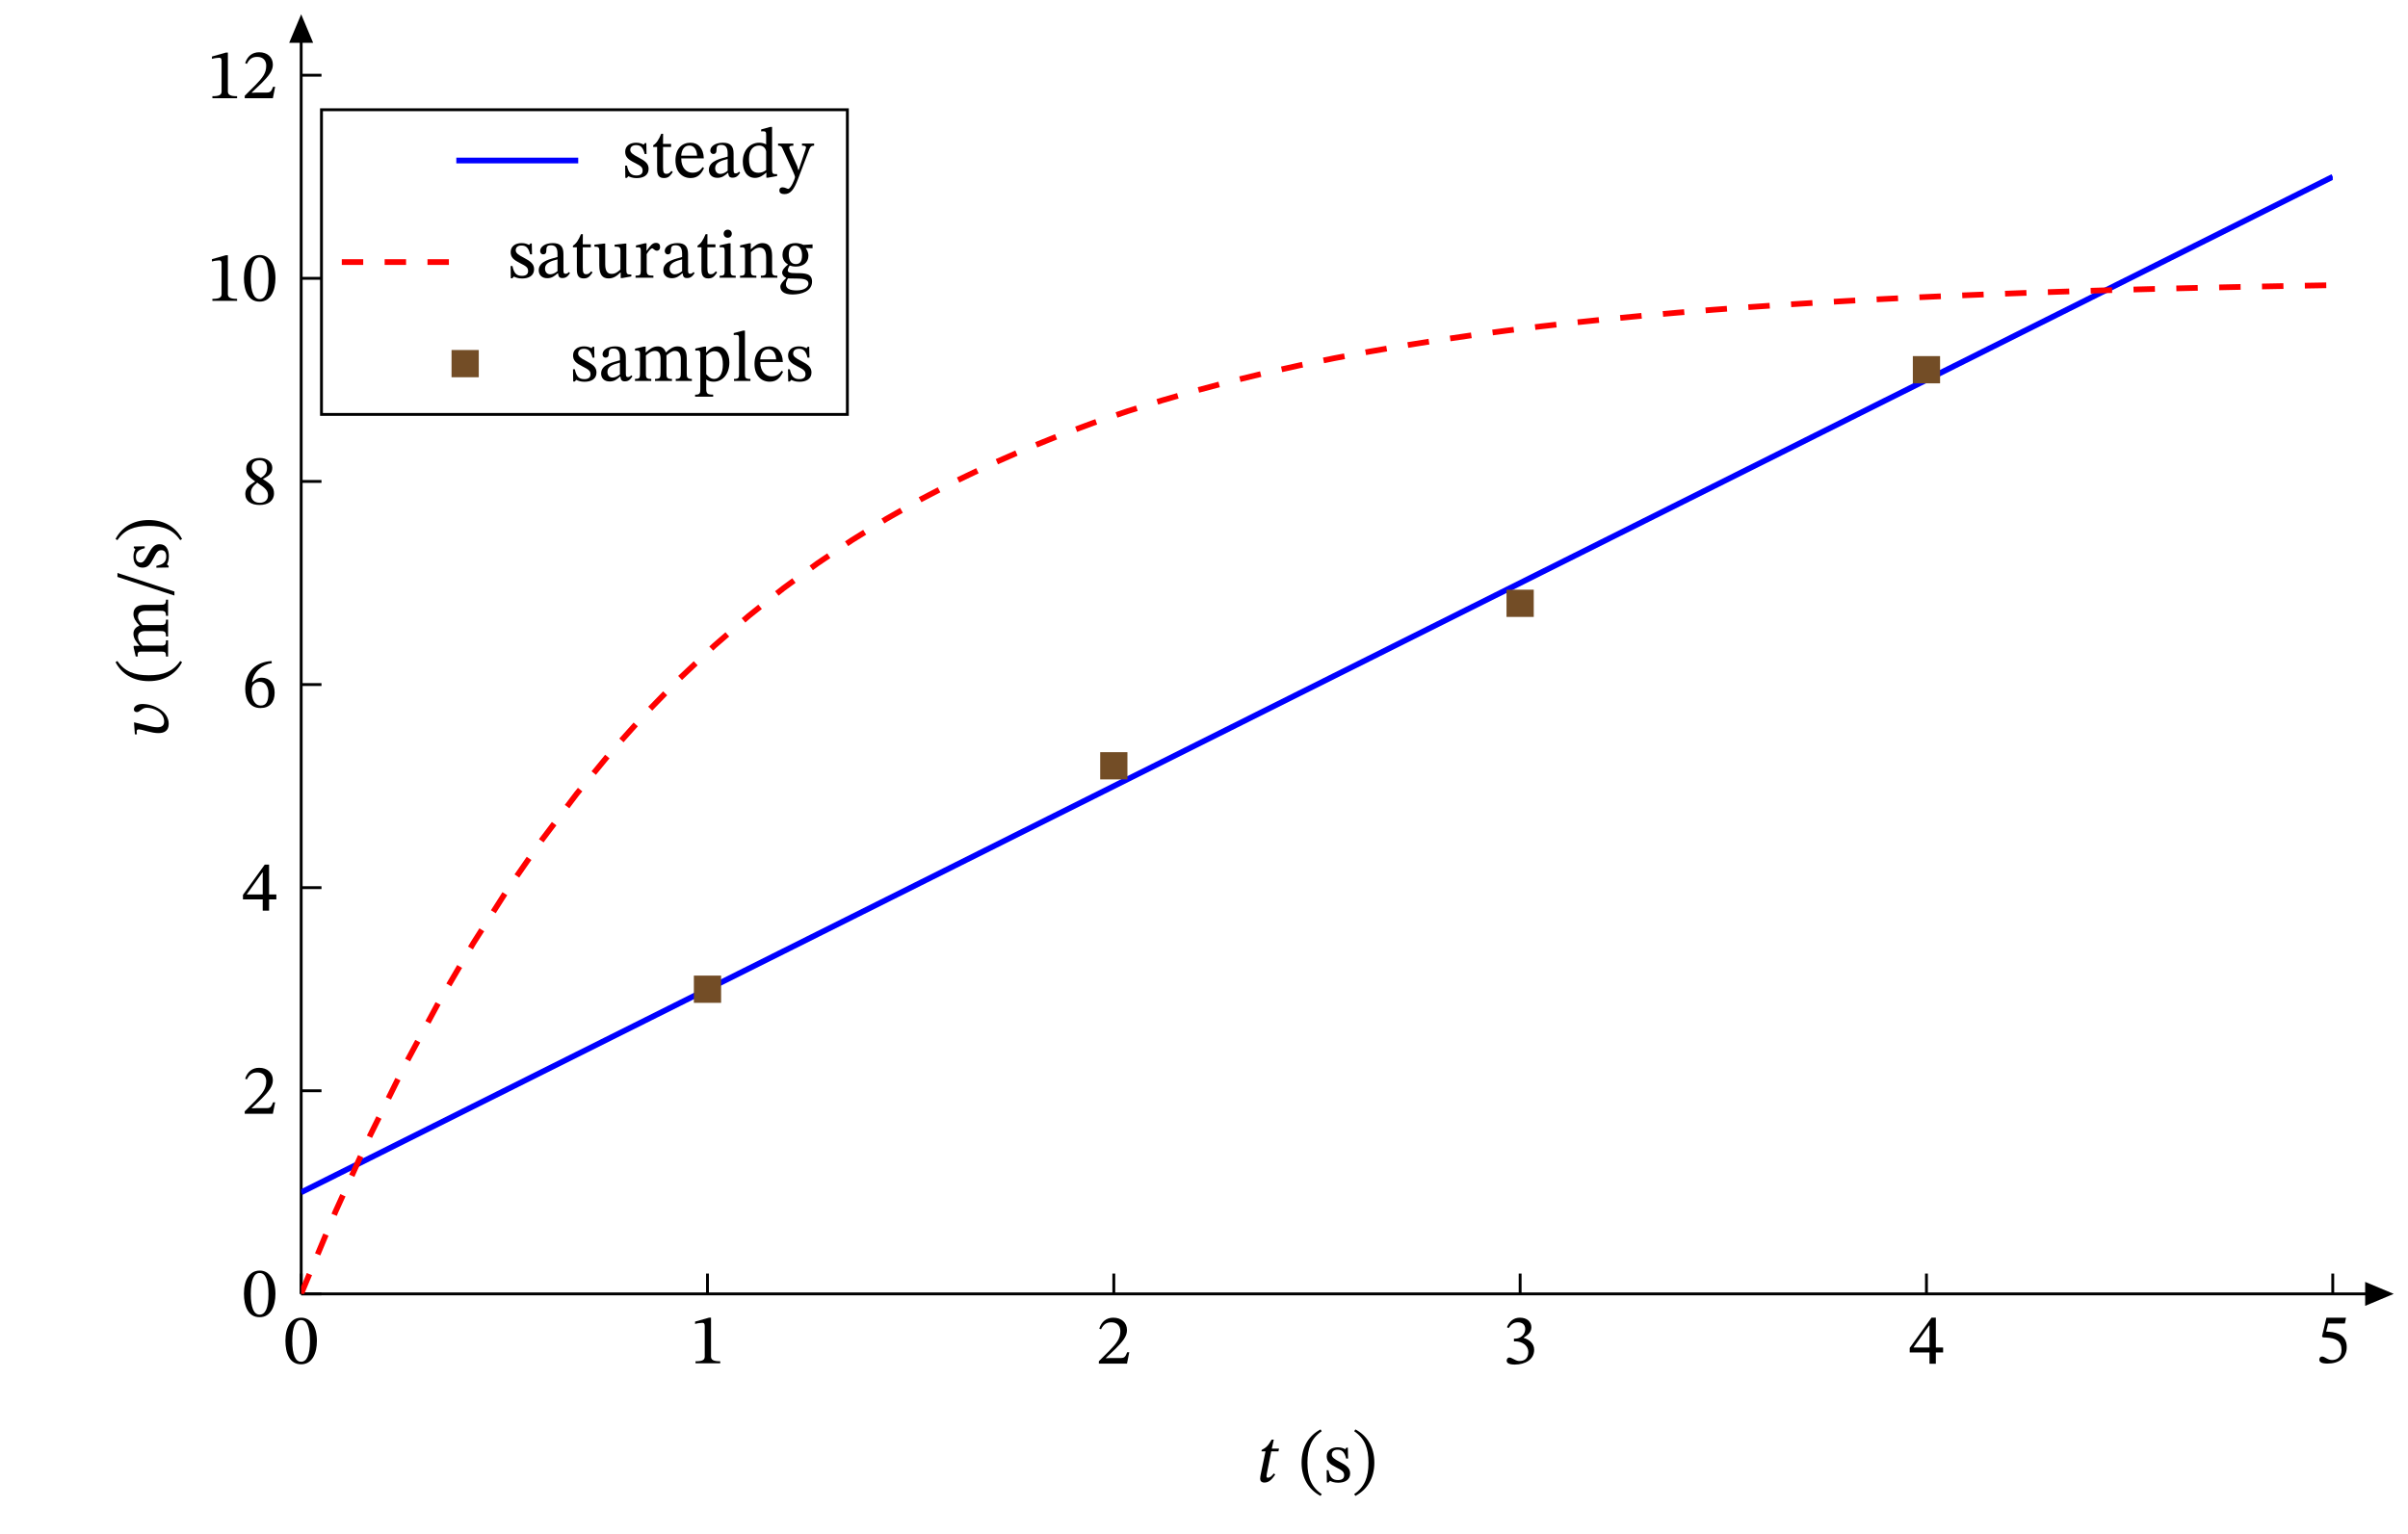
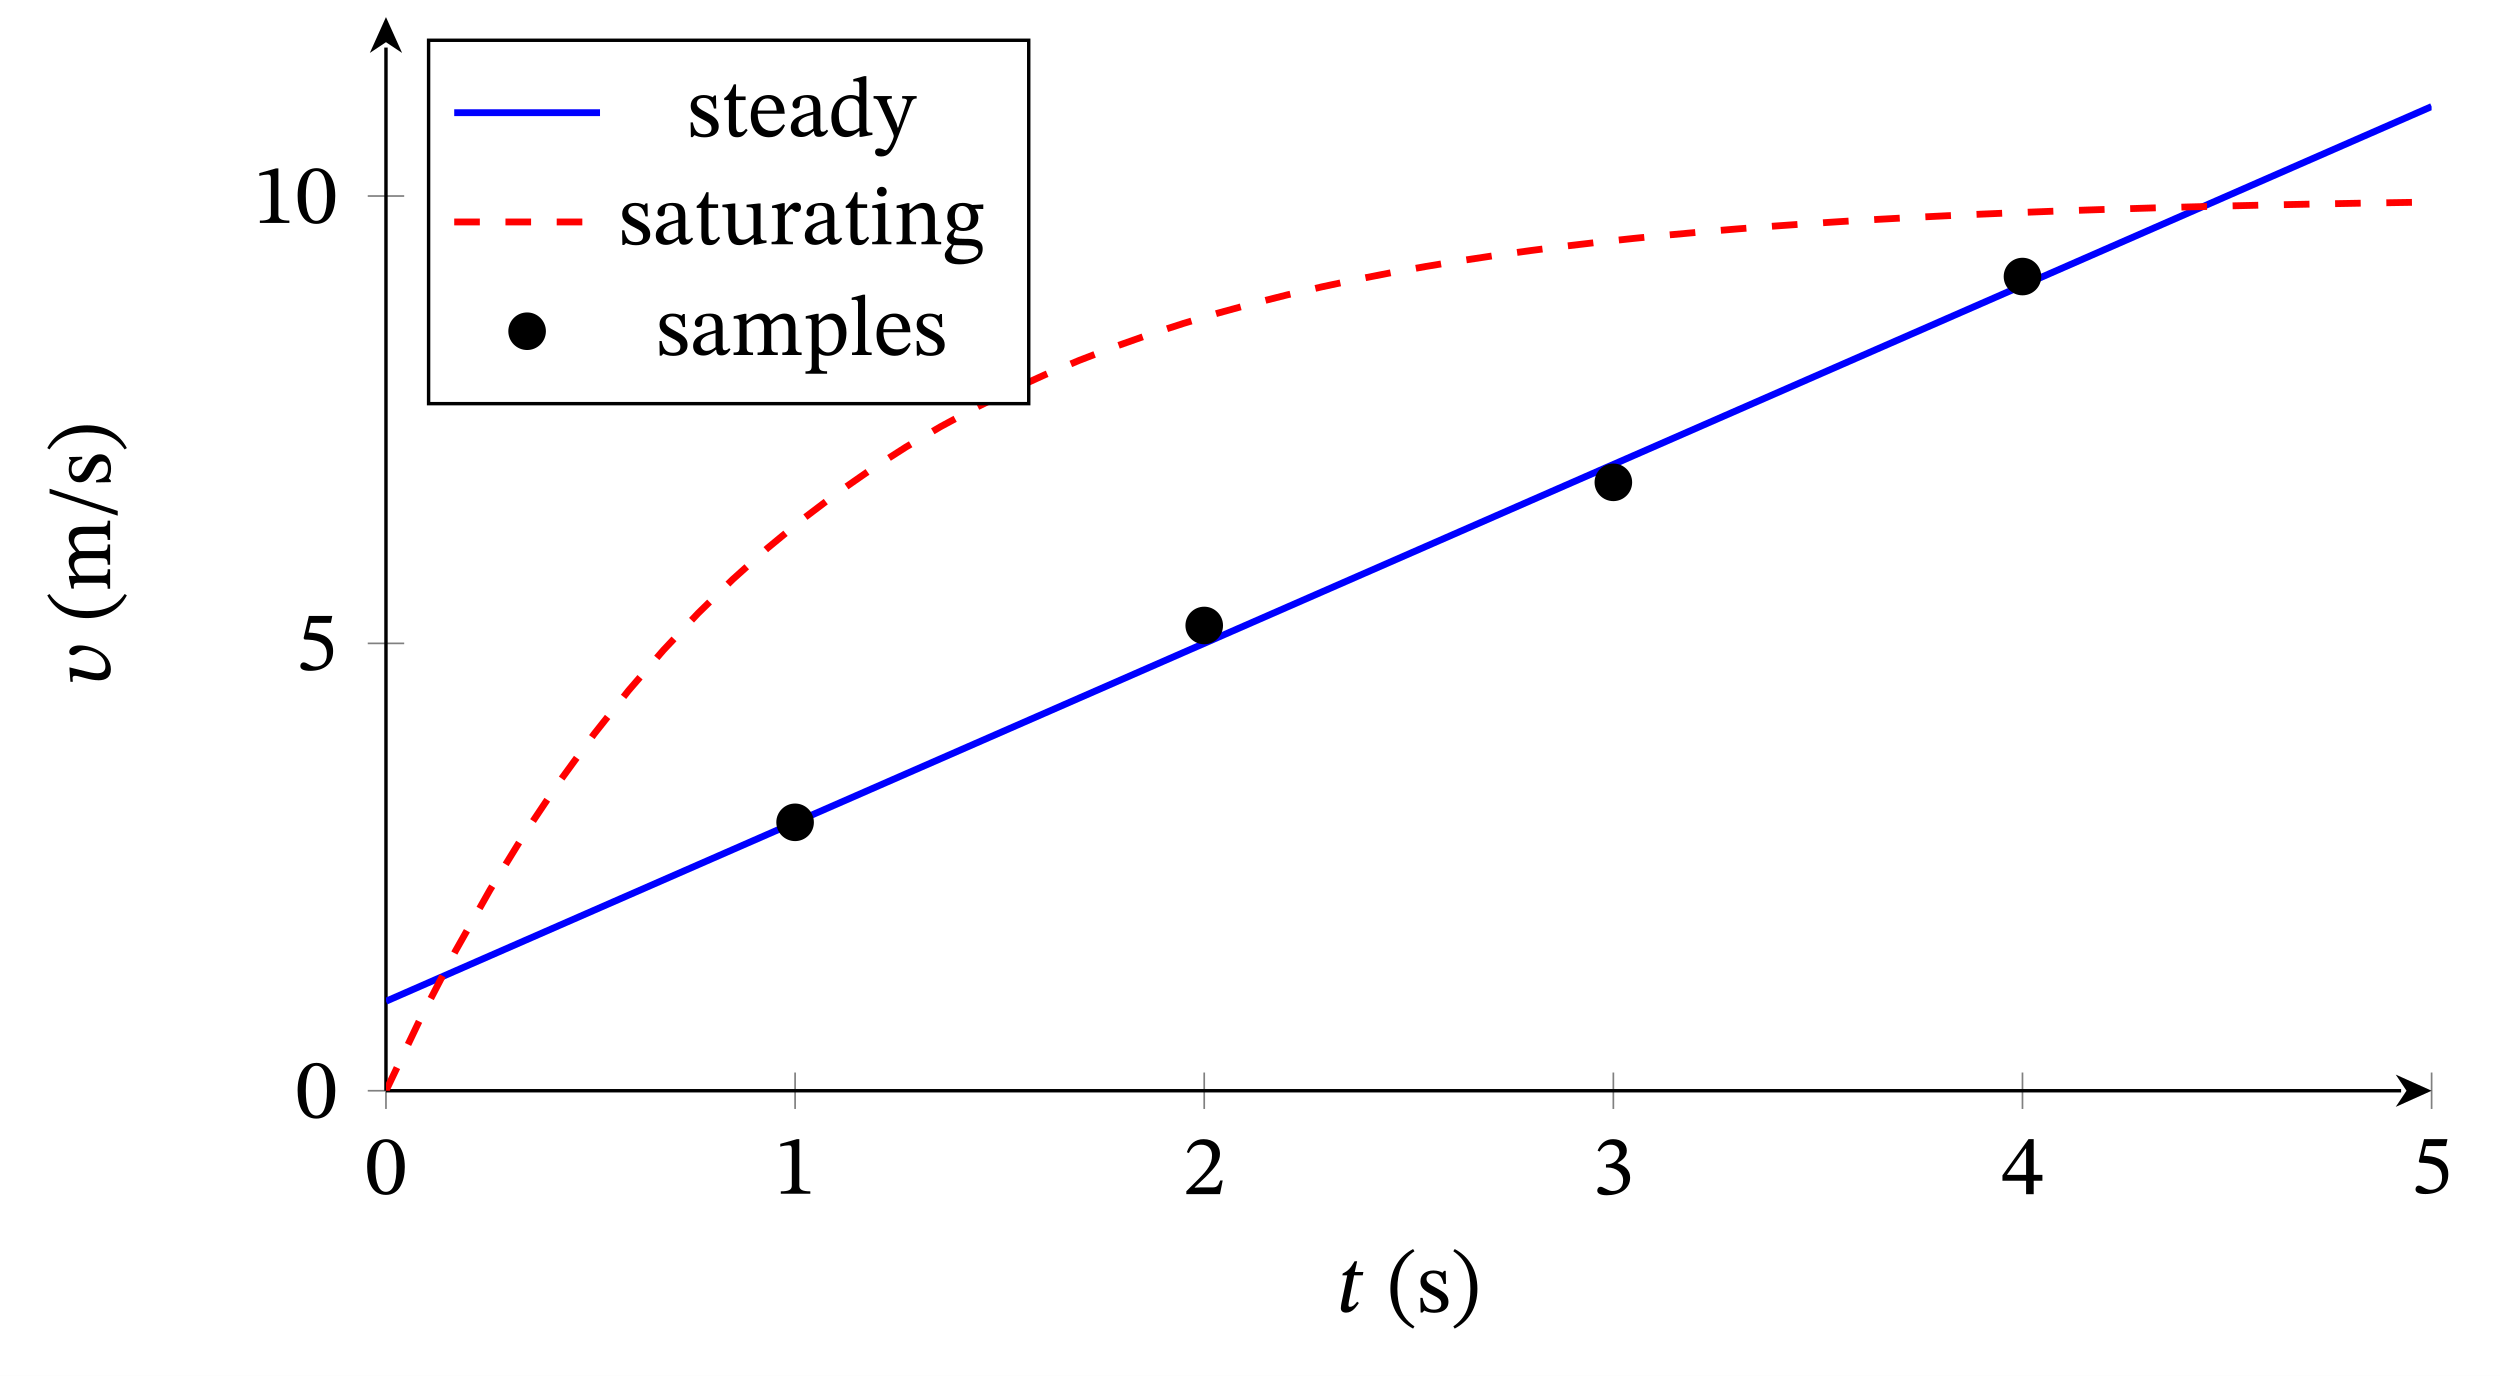
- <svg xmlns="http://www.w3.org/2000/svg" viewBox="-1.993 -212.093 335.981 214.085" width="335.981pt" height="214.085pt" role="img" aria-labelledby="tr-title">
-   <rect x="-1.993" y="-212.093" width="335.981" height="214.085" fill="#ffffff" />
+ <svg xmlns="http://www.w3.org/2000/svg" viewBox="-1.993 -158.509 291.636 160.501" width="291.636pt" height="160.501pt" role="img" aria-labelledby="tr-title">
+   <rect x="-1.993" y="-158.509" width="291.636" height="160.501" fill="#ffffff" />
  <defs>
    <clipPath id="tr-c1">
-       <path d="M40.028 -31.518 L323.492 -31.518 L323.492 -201.596 L40.028 -201.596 Z" />
+       <path d="M43.032 -31.27 L281.665 -31.27 L281.665 -156.516 L43.032 -156.516 Z" />
    </clipPath>
    <path id="tr-g1137" d="M468 317 C468 523 378 642 249 642 C104 642 27 510 27 320 C27 143 86 -11 247 -11 C404 -11 468 146 468 317 Z M371 311 C371 119 326 25 247 25 C167 25 123 121 123 315 C123 513 167 608 246 608 C328 608 371 514 371 311 Z" />
    <path id="tr-g1138" d="M426 0 L426 28 C334 28 297 46 297 95 L297 639 L268 639 L74 584 L74 551 C105 561 156 567 176 567 C201 567 209 553 209 518 L209 95 C209 45 174 28 80 28 L80 0 Z" />
    <path id="tr-g1139" d="M464 160 L435 160 C412 100 399 79 346 79 L207 79 L137 76 L137 81 L269 206 C375 313 432 382 432 471 C432 576 353 644 240 644 C143 644 75 588 44 491 L68 481 C105 556 149 579 214 579 C291 579 339 531 339 456 C339 351 289 288 190 186 L38 34 L38 0 L432 0 Z" />
    <path id="tr-g1140" d="M86 498 C120 551 157 579 217 579 C279 579 319 545 319 486 C319 405 248 350 180 350 L161 350 L161 312 L181 312 C277 312 362 253 362 164 C362 66 301 37 238 37 C214 37 200 41 157 63 C122 81 114 86 98 86 C72 86 59 63 59 42 C59 16 81 -13 171 -13 C317 -13 444 57 444 194 C444 283 377 336 297 361 L297 364 C360 404 405 441 405 510 C405 586 346 644 244 644 C162 644 100 598 63 511 Z" />
    <path id="tr-g1141" d="M481 158 L481 227 L379 227 L379 645 L318 645 L13 221 L13 158 L290 158 L290 0 L379 0 L379 158 Z M290 227 L68 227 L68 231 L286 536 L290 536 Z" />
    <path id="tr-g1142" d="M417 549 L433 630 L159 630 L97 369 L109 354 C123 354 128 354 154 352 C292 345 370 304 370 179 C370 75 307 37 236 37 C172 37 139 86 99 86 C74 86 59 66 59 43 C59 6 97 -13 174 -13 C333 -13 443 65 443 219 C443 376 320 423 202 432 L155 435 L182 549 Z" />
-     <path id="tr-g1143" d="M415 646 C200 637 45 498 45 257 C45 110 110 -12 259 -12 C385 -12 457 67 457 203 C457 334 386 413 277 413 C225 413 188 391 147 351 L140 352 C165 498 277 596 417 617 Z M370 195 C370 68 330 23 263 23 C176 23 135 112 135 236 C135 323 189 355 247 355 C330 355 370 285 370 195 Z" />
-     <path id="tr-g1145" d="M448 150 C448 230 412 278 295 349 L295 352 C388 403 424 436 424 509 C424 588 348 647 249 647 C139 647 59 590 59 499 C59 431 81 390 183 319 L183 316 C90 254 46 222 46 142 C46 40 130 -12 246 -12 C365 -12 448 45 448 150 Z M213 300 C334 222 364 185 364 121 C364 53 312 19 250 19 C174 19 124 60 124 150 C124 219 156 254 213 300 Z M350 511 C350 447 330 408 264 368 C175 422 137 458 137 517 C137 578 179 614 247 614 C311 614 350 577 350 511 Z" />
    <path id="tr-g3347" d="M317 467 L216 467 L244 593 L214 593 C164 506 139 482 75 449 L71 428 L128 428 L60 101 C58 91 53 61 53 44 C53 13 72 -9 114 -9 C193 -9 235 65 264 104 L244 119 C209 74 188 59 159 59 C145 59 142 69 142 80 C142 97 149 130 149 130 L208 428 L309 428 Z" />
    <path id="tr-g1064" d="M45 270 C45 47 150 -112 311 -196 L327 -170 C181 -71 127 66 127 270 C127 474 181 611 327 710 L311 736 C150 652 45 493 45 270 Z" />
    <path id="tr-g274" d="M39 164 L42 -8 L63 -8 L84 15 L86 15 C112 4 142 -11 200 -11 C290 -11 368 25 368 119 C368 193 319 230 228 278 C144 321 111 346 111 385 C111 430 146 451 192 451 C253 451 290 422 312 327 L339 327 L336 480 L316 480 L299 459 L298 459 C273 471 243 485 193 485 C107 485 40 441 40 359 C40 285 81 250 172 204 C265 158 284 139 284 92 C284 45 248 26 198 26 C124 26 86 61 65 164 Z" />
    <path id="tr-g1065" d="M312 270 C312 493 207 652 46 736 L30 710 C176 611 230 474 230 270 C230 66 176 -71 30 -170 L46 -196 C207 -112 312 47 312 270 Z" />
    <path id="tr-g3350" d="M200 476 L53 465 L53 437 C53 437 83 440 99 440 C117 440 123 426 123 409 C123 389 116 365 113 354 L93 278 C82 236 71 183 71 135 C71 58 100 -9 200 -9 C380 -9 479 206 479 358 C479 429 448 479 403 479 C382 479 365 464 365 437 C365 393 426 369 426 299 C426 206 368 55 231 55 C170 55 153 99 153 151 C153 196 166 249 175 284 L222 476 Z" />
    <path id="tr-g268" d="M185 357 C214 384 258 421 310 421 C356 421 390 399 390 314 L390 116 C390 46 384 29 313 29 L313 0 L550 0 L550 29 C478 29 473 47 473 116 L473 359 C506 387 547 421 588 421 C635 421 674 399 674 308 L674 116 C674 55 671 29 603 29 L603 0 L829 0 L829 29 C760 29 757 53 757 116 L757 320 C757 441 706 485 628 485 C575 485 524 456 469 402 L465 402 C445 450 411 485 354 485 C286 485 240 448 186 401 L182 401 L182 482 L158 482 L33 453 L33 424 C33 424 45 426 60 426 C88 426 102 417 102 381 L102 101 C102 41 95 29 32 29 L32 0 L260 0 L260 29 C198 29 185 41 185 97 Z" />
    <path id="tr-g1060" d="M351 709 L296 709 L35 -89 L91 -89 Z" />
    <path id="tr-g275" d="M293 90 C268 62 255 49 223 49 C184 49 175 73 175 144 L175 426 L288 426 L288 468 L175 468 L176 610 L150 610 C114 525 84 478 37 449 L37 426 L92 426 L92 116 C92 26 121 -10 188 -10 C252 -10 273 20 312 74 Z" />
    <path id="tr-g259" d="M415 143 C383 101 352 65 271 65 C191 65 115 128 115 266 L431 266 C426 406 354 485 245 485 C128 485 34 405 34 238 C34 77 127 -10 247 -10 C350 -10 398 53 434 129 Z M114 303 C122 396 162 445 230 445 C301 445 334 377 337 303 Z" />
    <path id="tr-g255" d="M308 62 C314 18 324 -5 368 -5 C419 -5 443 16 476 64 L461 80 C447 65 433 55 414 55 C393 55 384 63 384 104 L384 331 C384 435 343 485 234 485 C125 485 58 431 58 375 C58 342 80 327 100 327 C128 327 144 342 144 373 C144 433 154 454 211 454 C271 454 301 421 301 334 L301 290 C215 263 38 237 38 105 C38 41 80 -7 157 -7 C221 -7 257 21 304 62 Z M301 92 C267 64 231 48 198 48 C155 48 126 79 126 129 C126 207 210 234 301 257 Z" />
    <path id="tr-g258" d="M514 18 L514 45 L493 45 C456 45 443 55 443 107 L443 706 L416 706 L290 671 L290 643 C290 643 307 645 316 645 C355 645 360 636 360 592 L360 461 C329 478 296 485 263 485 C137 485 33 384 33 219 C33 91 91 -8 204 -8 C270 -8 321 30 359 64 L363 64 L363 -5 L386 -5 Z M360 101 C325 77 298 64 251 64 C166 64 120 120 120 258 C120 384 177 445 261 445 C323 445 352 406 360 365 Z" />
    <path id="tr-g280" d="M493 473 L323 473 L323 444 C356 444 379 439 379 419 C379 412 376 401 374 394 L277 104 L270 104 L257 153 L159 373 C153 387 145 404 145 417 C145 434 157 443 202 443 L202 473 L-12 473 L-12 444 C24 444 38 431 48 408 L195 87 C207 60 225 18 225 5 C225 -24 165 -162 129 -162 C115 -162 86 -140 52 -140 C26 -140 6 -153 6 -183 C6 -221 36 -235 77 -235 C162 -235 210 -175 268 -22 L424 388 C438 427 453 444 493 444 Z" />
    <path id="tr-g276" d="M540 45 L530 45 C482 45 470 52 470 111 L470 478 L446 478 L306 463 L306 435 C370 435 387 430 387 377 L387 114 C347 79 315 54 264 54 C212 54 174 84 174 186 L174 478 L152 478 L23 463 L23 435 C77 434 91 430 91 376 L91 173 C91 37 139 -10 222 -10 C286 -10 333 20 386 72 L391 72 L391 -5 L413 -5 L540 18 Z" />
    <path id="tr-g273" d="M183 482 L159 482 L35 452 L35 424 C35 424 46 426 66 426 C102 426 102 408 102 372 L102 97 C102 41 95 29 29 29 L29 0 L279 0 L279 29 C204 29 185 39 185 102 L185 330 C209 370 241 412 264 412 C276 412 296 378 329 378 C351 378 373 394 373 432 C373 466 354 488 315 488 C267 488 237 453 186 379 L183 379 Z" />
    <path id="tr-g263" d="M257 28 C190 28 185 43 185 101 L185 482 L159 482 L33 454 L33 425 C33 425 44 427 58 427 C87 427 102 423 102 380 L102 101 C102 44 99 28 32 28 L32 0 L257 0 Z M145 673 C110 673 88 647 88 617 C88 586 111 560 145 560 C180 560 202 586 202 617 C202 647 180 673 145 673 Z" />
    <path id="tr-g269" d="M481 307 C481 422 438 485 347 485 C284 485 240 449 186 401 L182 401 L183 482 L160 482 L33 453 L33 424 C33 424 43 426 60 426 C87 426 102 418 102 382 L102 101 C102 45 99 28 32 28 L32 0 L261 0 L261 28 C189 28 185 45 185 101 L185 358 C215 385 252 421 306 421 C351 421 398 402 398 282 L398 101 C398 45 395 28 324 28 L324 0 L555 0 L555 28 C488 28 481 45 481 101 Z" />
    <path id="tr-g261" d="M128 184 C81 148 46 106 46 70 C46 42 68 15 102 -2 L102 -6 C48 -58 21 -92 21 -125 C21 -180 60 -235 191 -235 C317 -235 465 -189 465 -55 C465 60 369 64 243 64 C151 64 125 74 125 104 C125 121 141 157 151 171 C177 162 205 156 237 156 C342 156 414 215 414 308 C414 358 392 391 378 411 L378 416 L472 413 L472 467 L343 460 C343 460 298 485 232 485 C126 485 51 422 51 322 C51 257 80 214 128 186 Z M127 -10 C141 -10 160 -11 240 -12 C243 -12 246 -12 249 -12 C316 -13 414 -14 414 -83 C414 -126 367 -178 249 -178 C147 -178 99 -149 99 -91 C99 -70 106 -47 127 -10 Z M225 449 C289 449 325 395 325 314 C325 219 288 191 238 191 C173 191 139 240 139 326 C139 410 173 449 225 449 Z" />
    <path id="tr-g271" d="M176 482 L151 482 L25 454 L25 425 C25 425 44 427 57 427 C90 427 95 414 95 376 L95 -119 C95 -175 85 -192 22 -192 L22 -220 L275 -220 L275 -191 C197 -191 178 -178 178 -113 L178 18 L182 18 C211 -2 245 -10 283 -10 C403 -10 502 91 502 261 C502 392 433 485 334 485 C275 485 227 454 179 398 L176 398 Z M178 356 C197 381 240 417 293 417 C367 417 411 359 411 233 C411 94 358 29 288 29 C232 29 197 74 178 95 Z" />
    <path id="tr-g267" d="M260 29 C188 29 183 43 183 101 L183 706 L158 706 L26 671 L26 644 C26 644 41 646 58 646 C83 646 100 644 100 603 L100 101 C100 45 96 29 30 29 L30 0 L260 0 Z" />
  </defs>
-   <path d="M40.028 -31.518 L328.609 -31.518" fill="none" stroke="#000000" stroke-width="0.399" stroke-miterlimit="10" />
-   <path d="M331.996 -31.518 L328.011 -33.191 L328.011 -29.844 Z" fill="#000000" />
-   <path d="M40.028 -31.518 L40.028 -206.713" fill="none" stroke="#000000" stroke-width="0.399" stroke-miterlimit="10" />
-   <path d="M40.028 -210.1 L38.354 -206.115 L41.702 -206.115 Z" fill="#000000" />
-   <path d="M40.028 -31.518 L40.028 -34.352" fill="none" stroke="#000000" stroke-width="0.399" stroke-miterlimit="10" />
-   <g transform="translate(37.562 -21.801)" fill="#000000">
+   <path d="M43.032 -29.144 L43.032 -33.395 M90.759 -29.144 L90.759 -33.395 M138.485 -29.144 L138.485 -33.395 M186.212 -29.144 L186.212 -33.395 M233.938 -29.144 L233.938 -33.395 M281.665 -29.144 L281.665 -33.395" fill="none" stroke="#808080" stroke-width="0.199" stroke-miterlimit="10" />
+   <path d="M40.906 -31.27 L45.158 -31.27 M40.906 -83.456 L45.158 -83.456 M40.906 -135.642 L45.158 -135.642" fill="none" stroke="#808080" stroke-width="0.199" stroke-miterlimit="10" />
+   <path d="M43.032 -31.27 L278.108 -31.27" fill="none" stroke="#000000" stroke-width="0.399" stroke-miterlimit="10" />
+   <path d="M281.665 -31.27 L277.48 -33.152 L278.736 -31.27 L277.48 -29.387 Z" fill="#000000" />
+   <path d="M43.032 -31.27 L43.032 -152.96" fill="none" stroke="#000000" stroke-width="0.399" stroke-miterlimit="10" />
+   <path d="M43.032 -156.516 L41.149 -152.332 L43.032 -153.587 L44.915 -152.332 Z" fill="#000000" />
+   <g transform="translate(40.566 -19.227)" fill="#000000">
    <use href="#tr-g1137" transform="translate(0 0) scale(0.00996 -0.00996)" />
  </g>
-   <path d="M96.721 -31.518 L96.721 -34.352" fill="none" stroke="#000000" stroke-width="0.399" stroke-miterlimit="10" />
-   <g transform="translate(94.255 -21.831)" fill="#000000">
+   <g transform="translate(88.293 -19.257)" fill="#000000">
    <use href="#tr-g1138" transform="translate(0 0) scale(0.00996 -0.00996)" />
  </g>
-   <path d="M153.414 -31.518 L153.414 -34.352" fill="none" stroke="#000000" stroke-width="0.399" stroke-miterlimit="10" />
-   <g transform="translate(150.948 -21.781)" fill="#000000">
+   <g transform="translate(136.019 -19.207)" fill="#000000">
    <use href="#tr-g1139" transform="translate(0 0) scale(0.00996 -0.00996)" />
  </g>
-   <path d="M210.107 -31.518 L210.107 -34.352" fill="none" stroke="#000000" stroke-width="0.399" stroke-miterlimit="10" />
-   <g transform="translate(207.641 -21.781)" fill="#000000">
+   <g transform="translate(183.746 -19.207)" fill="#000000">
    <use href="#tr-g1140" transform="translate(0 0) scale(0.00996 -0.00996)" />
  </g>
-   <path d="M266.799 -31.518 L266.799 -34.352" fill="none" stroke="#000000" stroke-width="0.399" stroke-miterlimit="10" />
-   <g transform="translate(264.334 -21.771)" fill="#000000">
+   <g transform="translate(231.472 -19.197)" fill="#000000">
    <use href="#tr-g1141" transform="translate(0 0) scale(0.00996 -0.00996)" />
  </g>
-   <path d="M323.492 -31.518 L323.492 -34.352" fill="none" stroke="#000000" stroke-width="0.399" stroke-miterlimit="10" />
-   <g transform="translate(321.027 -21.92)" fill="#000000">
+   <g transform="translate(279.199 -19.347)" fill="#000000">
    <use href="#tr-g1142" transform="translate(0 0) scale(0.00996 -0.00996)" />
  </g>
-   <path d="M40.028 -31.518 L42.862 -31.518" fill="none" stroke="#000000" stroke-width="0.399" stroke-miterlimit="10" />
-   <g transform="translate(31.775 -28.374)" fill="#000000">
+   <g transform="translate(32.454 -28.126)" fill="#000000">
    <use href="#tr-g1137" transform="translate(0 0) scale(0.00996 -0.00996)" />
  </g>
-   <path d="M40.028 -59.864 L42.862 -59.864" fill="none" stroke="#000000" stroke-width="0.399" stroke-miterlimit="10" />
-   <g transform="translate(31.775 -56.656)" fill="#000000">
-     <use href="#tr-g1139" transform="translate(0 0) scale(0.00996 -0.00996)" />
+   <g transform="translate(32.454 -80.382)" fill="#000000">
+     <use href="#tr-g1142" transform="translate(0 0) scale(0.00996 -0.00996)" />
  </g>
-   <path d="M40.028 -88.211 L42.862 -88.211" fill="none" stroke="#000000" stroke-width="0.399" stroke-miterlimit="10" />
-   <g transform="translate(31.775 -84.998)" fill="#000000">
-     <use href="#tr-g1141" transform="translate(0 0) scale(0.00996 -0.00996)" />
-   </g>
-   <path d="M40.028 -116.557 L42.862 -116.557" fill="none" stroke="#000000" stroke-width="0.399" stroke-miterlimit="10" />
-   <g transform="translate(31.775 -113.399)" fill="#000000">
-     <use href="#tr-g1143" transform="translate(0 0) scale(0.00996 -0.00996)" />
-   </g>
-   <path d="M40.028 -144.903 L42.862 -144.903" fill="none" stroke="#000000" stroke-width="0.399" stroke-miterlimit="10" />
-   <g transform="translate(31.775 -141.74)" fill="#000000">
-     <use href="#tr-g1145" transform="translate(0 0) scale(0.00996 -0.00996)" />
-   </g>
-   <path d="M40.028 -173.25 L42.862 -173.25" fill="none" stroke="#000000" stroke-width="0.399" stroke-miterlimit="10" />
-   <g transform="translate(26.844 -170.107)" fill="#000000">
+   <g transform="translate(27.523 -132.499)" fill="#000000">
    <use href="#tr-g1138" transform="translate(0 0) scale(0.00996 -0.00996)" />
    <use href="#tr-g1137" transform="translate(4.932 0) scale(0.00996 -0.00996)" />
  </g>
-   <path d="M40.028 -201.596 L42.862 -201.596" fill="none" stroke="#000000" stroke-width="0.399" stroke-miterlimit="10" />
-   <g transform="translate(26.844 -198.388)" fill="#000000">
-     <use href="#tr-g1138" transform="translate(0 0) scale(0.00996 -0.00996)" />
-     <use href="#tr-g1139" transform="translate(4.932 0) scale(0.00996 -0.00996)" />
+   <g clip-path="url(#tr-c1)">
+     <path d="M43.032 -41.707 L47.077 -43.476 L51.121 -45.245 L55.166 -47.014 L59.21 -48.783 L63.255 -50.552 L67.3 -52.321 L71.344 -54.09 L75.389 -55.859 L79.434 -57.628 L83.478 -59.397 L87.523 -61.166 L91.567 -62.935 L95.612 -64.704 L99.657 -66.473 L103.701 -68.242 L107.746 -70.011 L111.791 -71.78 L115.835 -73.549 L119.88 -75.318 L123.924 -77.087 L127.969 -78.856 L132.014 -80.625 L136.058 -82.394 L140.103 -84.163 L144.148 -85.932 L148.192 -87.701 L152.237 -89.47 L156.281 -91.239 L160.326 -93.008 L164.371 -94.777 L168.415 -96.546 L172.46 -98.315 L176.505 -100.085 L180.549 -101.854 L184.594 -103.623 L188.638 -105.392 L192.683 -107.161 L196.728 -108.93 L200.772 -110.699 L204.817 -112.468 L208.862 -114.237 L212.906 -116.006 L216.951 -117.775 L220.995 -119.544 L225.04 -121.313 L229.085 -123.082 L233.129 -124.851 L237.174 -126.62 L241.218 -128.389 L245.263 -130.158 L249.308 -131.927 L253.352 -133.696 L257.397 -135.465 L261.442 -137.234 L265.486 -139.003 L269.531 -140.772 L273.575 -142.541 L277.62 -144.31 L281.665 -146.079" fill="none" stroke="#0000ff" stroke-width="0.797" stroke-miterlimit="10" />
+     <path d="M43.032 -31.27 L47.077 -39.75 L51.121 -47.542 L55.166 -54.7 L59.21 -61.277 L63.255 -67.32 L67.3 -72.871 L71.344 -77.971 L75.389 -82.657 L79.434 -86.963 L83.478 -90.918 L87.523 -94.552 L91.567 -97.891 L95.612 -100.958 L99.657 -103.776 L103.701 -106.366 L107.746 -108.744 L111.791 -110.93 L115.835 -112.938 L119.88 -114.783 L123.924 -116.478 L127.969 -118.035 L132.014 -119.465 L136.058 -120.78 L140.103 -121.987 L144.148 -123.097 L148.192 -124.116 L152.237 -125.053 L156.281 -125.913 L160.326 -126.704 L164.371 -127.43 L168.415 -128.097 L172.46 -128.71 L176.505 -129.273 L180.549 -129.791 L184.594 -130.266 L188.638 -130.703 L192.683 -131.104 L196.728 -131.473 L200.772 -131.812 L204.817 -132.123 L208.862 -132.409 L212.906 -132.672 L216.951 -132.913 L220.995 -133.135 L225.04 -133.338 L229.085 -133.526 L233.129 -133.698 L237.174 -133.856 L241.218 -134.001 L245.263 -134.134 L249.308 -134.257 L253.352 -134.369 L257.397 -134.473 L261.442 -134.568 L265.486 -134.655 L269.531 -134.735 L273.575 -134.809 L277.62 -134.876 L281.665 -134.939" fill="none" stroke="#ff0000" stroke-width="0.797" stroke-dasharray="2.989 2.989" stroke-miterlimit="10" />
  </g>
-   <g transform="translate(173.307 -5.274)" fill="#000000">
+   <path d="M92.751 -62.581 C92.751 -63.682 91.859 -64.574 90.759 -64.574 C89.658 -64.574 88.766 -63.682 88.766 -62.581 C88.766 -61.481 89.658 -60.589 90.759 -60.589 C91.859 -60.589 92.751 -61.481 92.751 -62.581 Z" fill="#000000" stroke="#000000" stroke-width="0.399" stroke-miterlimit="10" />
+   <path d="M140.478 -85.543 C140.478 -86.644 139.586 -87.536 138.485 -87.536 C137.385 -87.536 136.493 -86.644 136.493 -85.543 C136.493 -84.443 137.385 -83.551 138.485 -83.551 C139.586 -83.551 140.478 -84.443 140.478 -85.543 Z" fill="#000000" stroke="#000000" stroke-width="0.399" stroke-miterlimit="10" />
+   <path d="M188.204 -102.243 C188.204 -103.343 187.312 -104.235 186.212 -104.235 C185.111 -104.235 184.219 -103.343 184.219 -102.243 C184.219 -101.142 185.111 -100.25 186.212 -100.25 C187.312 -100.25 188.204 -101.142 188.204 -102.243 Z" fill="#000000" stroke="#000000" stroke-width="0.399" stroke-miterlimit="10" />
+   <path d="M235.931 -126.248 C235.931 -127.349 235.039 -128.241 233.938 -128.241 C232.838 -128.241 231.946 -127.349 231.946 -126.248 C231.946 -125.148 232.838 -124.256 233.938 -124.256 C235.039 -124.256 235.931 -125.148 235.931 -126.248 Z" fill="#000000" stroke="#000000" stroke-width="0.399" stroke-miterlimit="10" />
+   <g transform="translate(153.895 -5.473)" fill="#000000">
    <use href="#tr-g3347" transform="translate(0 0) scale(0.00996 -0.00996)" />
    <use href="#tr-g1064" transform="translate(5.858 0) scale(0.00996 -0.00996)" />
    <use href="#tr-g274" transform="translate(9.415 0) scale(0.00996 -0.00996)" />
    <use href="#tr-g1065" transform="translate(13.35 0) scale(0.00996 -0.00996)" />
  </g>
-   <g transform="matrix(0 -1 1 0 21.458 -109.073)" fill="#000000">
+   <g transform="matrix(0 -1 1 0 10.853 -78.446)" fill="#000000">
    <use href="#tr-g3350" transform="translate(0 0) scale(0.00996 -0.00996)" />
    <use href="#tr-g1064" transform="translate(7.512 0) scale(0.00996 -0.00996)" />
    <use href="#tr-g268" transform="translate(11.068 0) scale(0.00996 -0.00996)" />
    <use href="#tr-g1060" transform="translate(19.557 0) scale(0.00996 -0.00996)" />
    <use href="#tr-g274" transform="translate(23.402 0) scale(0.00996 -0.00996)" />
    <use href="#tr-g1065" transform="translate(27.337 0) scale(0.00996 -0.00996)" />
  </g>
-   <g clip-path="url(#tr-c1)">
-     <path d="M40.028 -45.691 L44.832 -48.093 L49.637 -50.495 L54.441 -52.898 L59.246 -55.3 L64.05 -57.702 L68.855 -60.104 L73.659 -62.507 L78.464 -64.909 L83.268 -67.311 L88.073 -69.713 L92.877 -72.115 L97.682 -74.518 L102.486 -76.92 L107.291 -79.322 L112.095 -81.724 L116.9 -84.127 L121.704 -86.529 L126.509 -88.931 L131.313 -91.333 L136.118 -93.736 L140.922 -96.138 L145.726 -98.54 L150.531 -100.942 L155.335 -103.345 L160.14 -105.747 L164.944 -108.149 L169.749 -110.551 L174.553 -112.954 L179.358 -115.356 L184.162 -117.758 L188.967 -120.16 L193.771 -122.563 L198.576 -124.965 L203.38 -127.367 L208.185 -129.769 L212.989 -132.172 L217.794 -134.574 L222.598 -136.976 L227.403 -139.378 L232.207 -141.78 L237.012 -144.183 L241.816 -146.585 L246.621 -148.987 L251.425 -151.389 L256.23 -153.792 L261.034 -156.194 L265.839 -158.596 L270.643 -160.998 L275.448 -163.401 L280.252 -165.803 L285.057 -168.205 L289.861 -170.607 L294.666 -173.01 L299.47 -175.412 L304.274 -177.814 L309.079 -180.216 L313.883 -182.619 L318.688 -185.021 L323.492 -187.423" fill="none" stroke="#0000ff" stroke-width="0.797" stroke-miterlimit="10" />
-     <path d="M40.028 -31.518 L44.832 -43.034 L49.637 -53.615 L54.441 -63.335 L59.246 -72.266 L64.05 -80.472 L68.855 -88.01 L73.659 -94.936 L78.464 -101.3 L83.268 -107.146 L88.073 -112.517 L92.877 -117.452 L97.682 -121.986 L102.486 -126.151 L107.291 -129.978 L112.095 -133.494 L116.9 -136.724 L121.704 -139.692 L126.509 -142.419 L131.313 -144.924 L136.118 -147.226 L140.922 -149.34 L145.726 -151.283 L150.531 -153.068 L155.335 -154.708 L160.14 -156.214 L164.944 -157.599 L169.749 -158.87 L174.553 -160.039 L179.358 -161.112 L184.162 -162.098 L188.967 -163.005 L193.771 -163.837 L198.576 -164.602 L203.38 -165.305 L208.185 -165.95 L212.989 -166.543 L217.794 -167.088 L222.598 -167.589 L227.403 -168.049 L232.207 -168.471 L237.012 -168.86 L241.816 -169.216 L246.621 -169.544 L251.425 -169.845 L256.23 -170.122 L261.034 -170.376 L265.839 -170.61 L270.643 -170.824 L275.448 -171.021 L280.252 -171.202 L285.057 -171.369 L289.861 -171.522 L294.666 -171.662 L299.47 -171.791 L304.274 -171.91 L309.079 -172.018 L313.883 -172.118 L318.688 -172.21 L323.492 -172.295" fill="none" stroke="#ff0000" stroke-width="0.797" stroke-dasharray="2.989 2.989" stroke-miterlimit="10" />
-     <path d="M95.02 -72.336 L98.422 -72.336 L98.422 -75.738 L95.02 -75.738 Z" fill="#734d26" stroke="#734d26" stroke-width="0.399" stroke-miterlimit="10" />
-     <path d="M151.713 -103.518 L155.114 -103.518 L155.114 -106.919 L151.713 -106.919 Z" fill="#734d26" stroke="#734d26" stroke-width="0.399" stroke-miterlimit="10" />
-     <path d="M208.406 -126.195 L211.807 -126.195 L211.807 -129.596 L208.406 -129.596 Z" fill="#734d26" stroke="#734d26" stroke-width="0.399" stroke-miterlimit="10" />
-     <path d="M265.099 -158.793 L268.5 -158.793 L268.5 -162.195 L265.099 -162.195 Z" fill="#734d26" stroke="#734d26" stroke-width="0.399" stroke-miterlimit="10" />
-   </g>
-   <path d="M42.862 -154.258 L116.239 -154.258 L116.239 -196.777 L42.862 -196.777 Z" fill="#ffffff" stroke="#000000" stroke-width="0.399" stroke-miterlimit="10" />
-   <g transform="translate(84.841 -187.345)" fill="#000000">
+   <path d="M48.004 -111.421 L118.013 -111.421 L118.013 -153.812 L48.004 -153.812 Z" fill="#ffffff" stroke="#000000" stroke-width="0.399" stroke-miterlimit="10" />
+   <path d="M50.993 -145.364 L59.497 -145.364 L68.001 -145.364" fill="none" stroke="#0000ff" stroke-width="0.797" stroke-miterlimit="10" />
+   <g transform="translate(78.182 -142.594)" fill="#000000">
    <use href="#tr-g274" transform="translate(0 0) scale(0.00996 -0.00996)" />
    <use href="#tr-g275" transform="translate(3.935 0) scale(0.00996 -0.00996)" />
    <use href="#tr-g259" transform="translate(7.073 0) scale(0.00996 -0.00996)" />
    <use href="#tr-g255" transform="translate(11.696 0) scale(0.00996 -0.00996)" />
    <use href="#tr-g258" transform="translate(16.478 0) scale(0.00996 -0.00996)" />
    <use href="#tr-g280" transform="translate(21.848 0) scale(0.00996 -0.00996)" />
  </g>
-   <path d="M61.677 -189.691 L78.685 -189.691" fill="none" stroke="#0000ff" stroke-width="0.797" stroke-miterlimit="10" />
-   <g transform="translate(68.861 -173.336)" fill="#000000">
+   <path d="M50.993 -132.616 L59.497 -132.616 L68.001 -132.616" fill="none" stroke="#ff0000" stroke-width="0.797" stroke-dasharray="2.989 2.989" stroke-miterlimit="10" />
+   <g transform="translate(70.192 -130.011)" fill="#000000">
    <use href="#tr-g274" transform="translate(0 0) scale(0.00996 -0.00996)" />
    <use href="#tr-g255" transform="translate(3.935 0) scale(0.00996 -0.00996)" />
    <use href="#tr-g275" transform="translate(8.717 0) scale(0.00996 -0.00996)" />
    <use href="#tr-g276" transform="translate(11.856 0) scale(0.00996 -0.00996)" />
    <use href="#tr-g273" transform="translate(17.534 0) scale(0.00996 -0.00996)" />
    <use href="#tr-g255" transform="translate(21.32 0) scale(0.00996 -0.00996)" />
    <use href="#tr-g275" transform="translate(26.102 0) scale(0.00996 -0.00996)" />
    <use href="#tr-g263" transform="translate(29.24 0) scale(0.00996 -0.00996)" />
    <use href="#tr-g269" transform="translate(32.08 0) scale(0.00996 -0.00996)" />
    <use href="#tr-g261" transform="translate(37.818 0) scale(0.00996 -0.00996)" />
  </g>
-   <path d="M45.697 -175.518 L62.705 -175.518" fill="none" stroke="#ff0000" stroke-width="0.797" stroke-dasharray="2.989 2.989" stroke-miterlimit="10" />
-   <g transform="translate(77.568 -158.923)" fill="#000000">
+   <path d="M61.489 -119.869 C61.489 -120.969 60.597 -121.862 59.497 -121.862 C58.396 -121.862 57.504 -120.969 57.504 -119.869 C57.504 -118.769 58.396 -117.877 59.497 -117.877 C60.597 -117.877 61.489 -118.769 61.489 -119.869 Z" fill="#000000" stroke="#000000" stroke-width="0.399" stroke-miterlimit="10" />
+   <g transform="translate(74.546 -117.1)" fill="#000000">
    <use href="#tr-g274" transform="translate(0 0) scale(0.00996 -0.00996)" />
    <use href="#tr-g255" transform="translate(3.935 0) scale(0.00996 -0.00996)" />
    <use href="#tr-g268" transform="translate(8.717 0) scale(0.00996 -0.00996)" />
    <use href="#tr-g271" transform="translate(17.205 0) scale(0.00996 -0.00996)" />
    <use href="#tr-g267" transform="translate(22.555 0) scale(0.00996 -0.00996)" />
    <use href="#tr-g259" transform="translate(25.375 0) scale(0.00996 -0.00996)" />
    <use href="#tr-g274" transform="translate(29.998 0) scale(0.00996 -0.00996)" />
  </g>
-   <path d="M61.208 -159.644 L64.609 -159.644 L64.609 -163.045 L61.208 -163.045 Z" fill="#734d26" stroke="#734d26" stroke-width="0.399" stroke-miterlimit="10" />
</svg>
